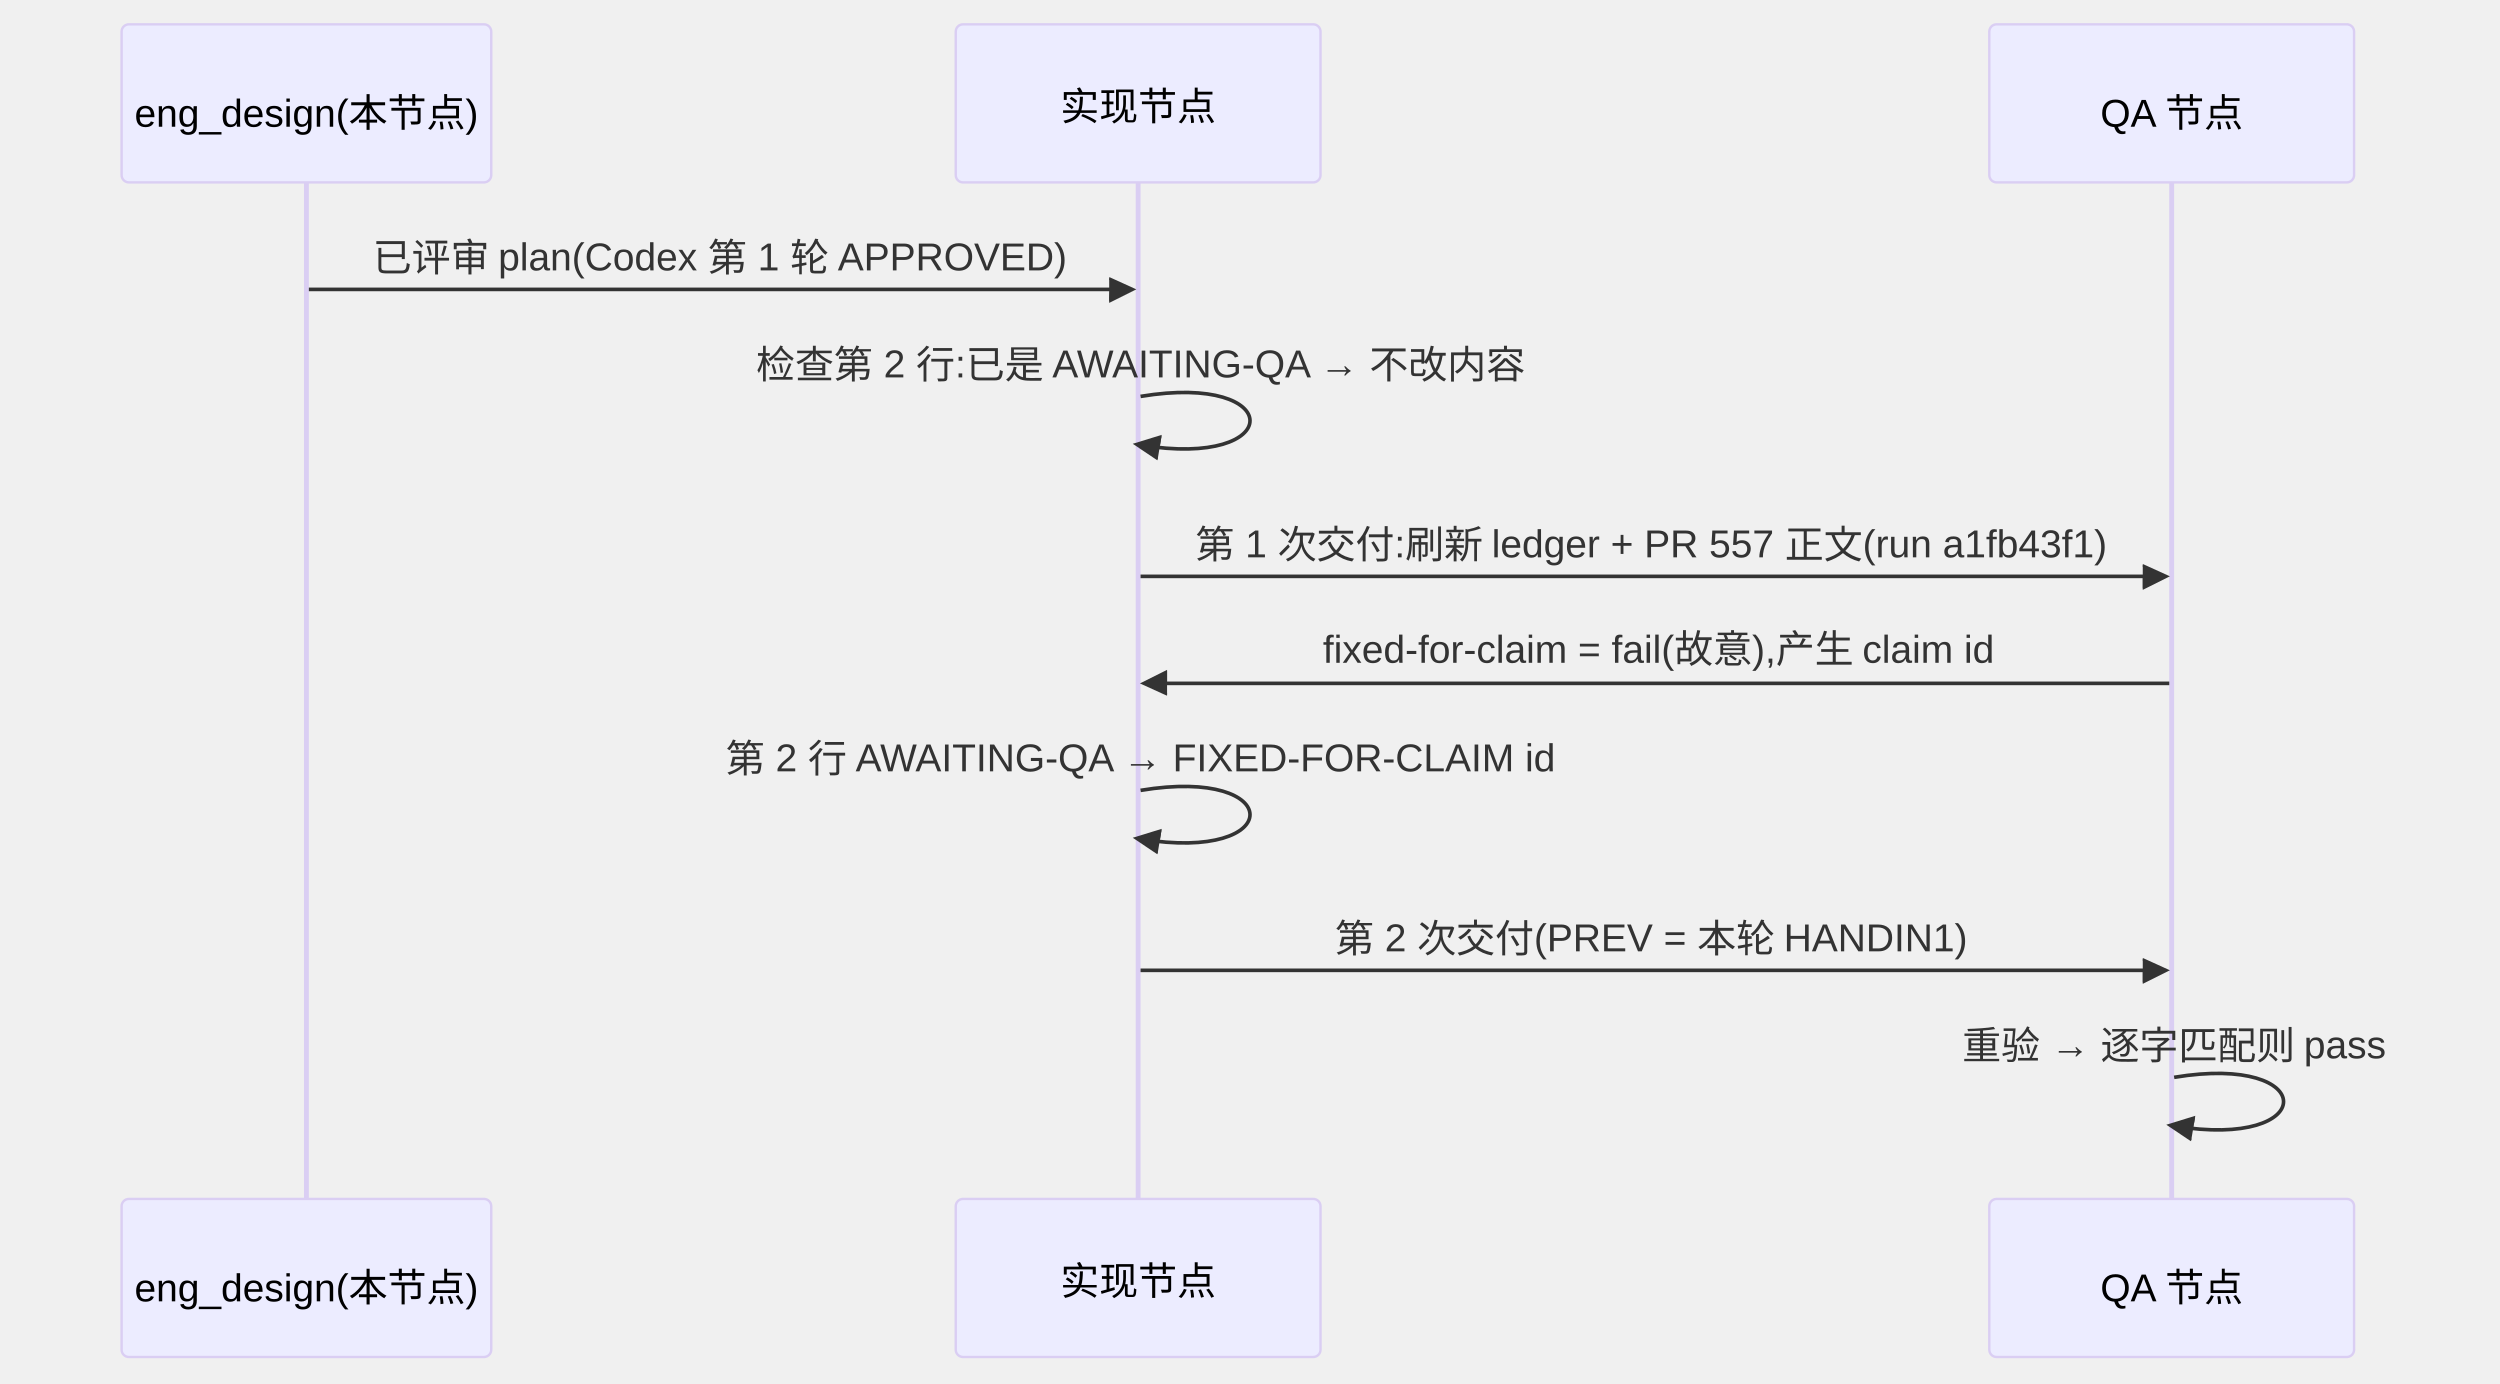
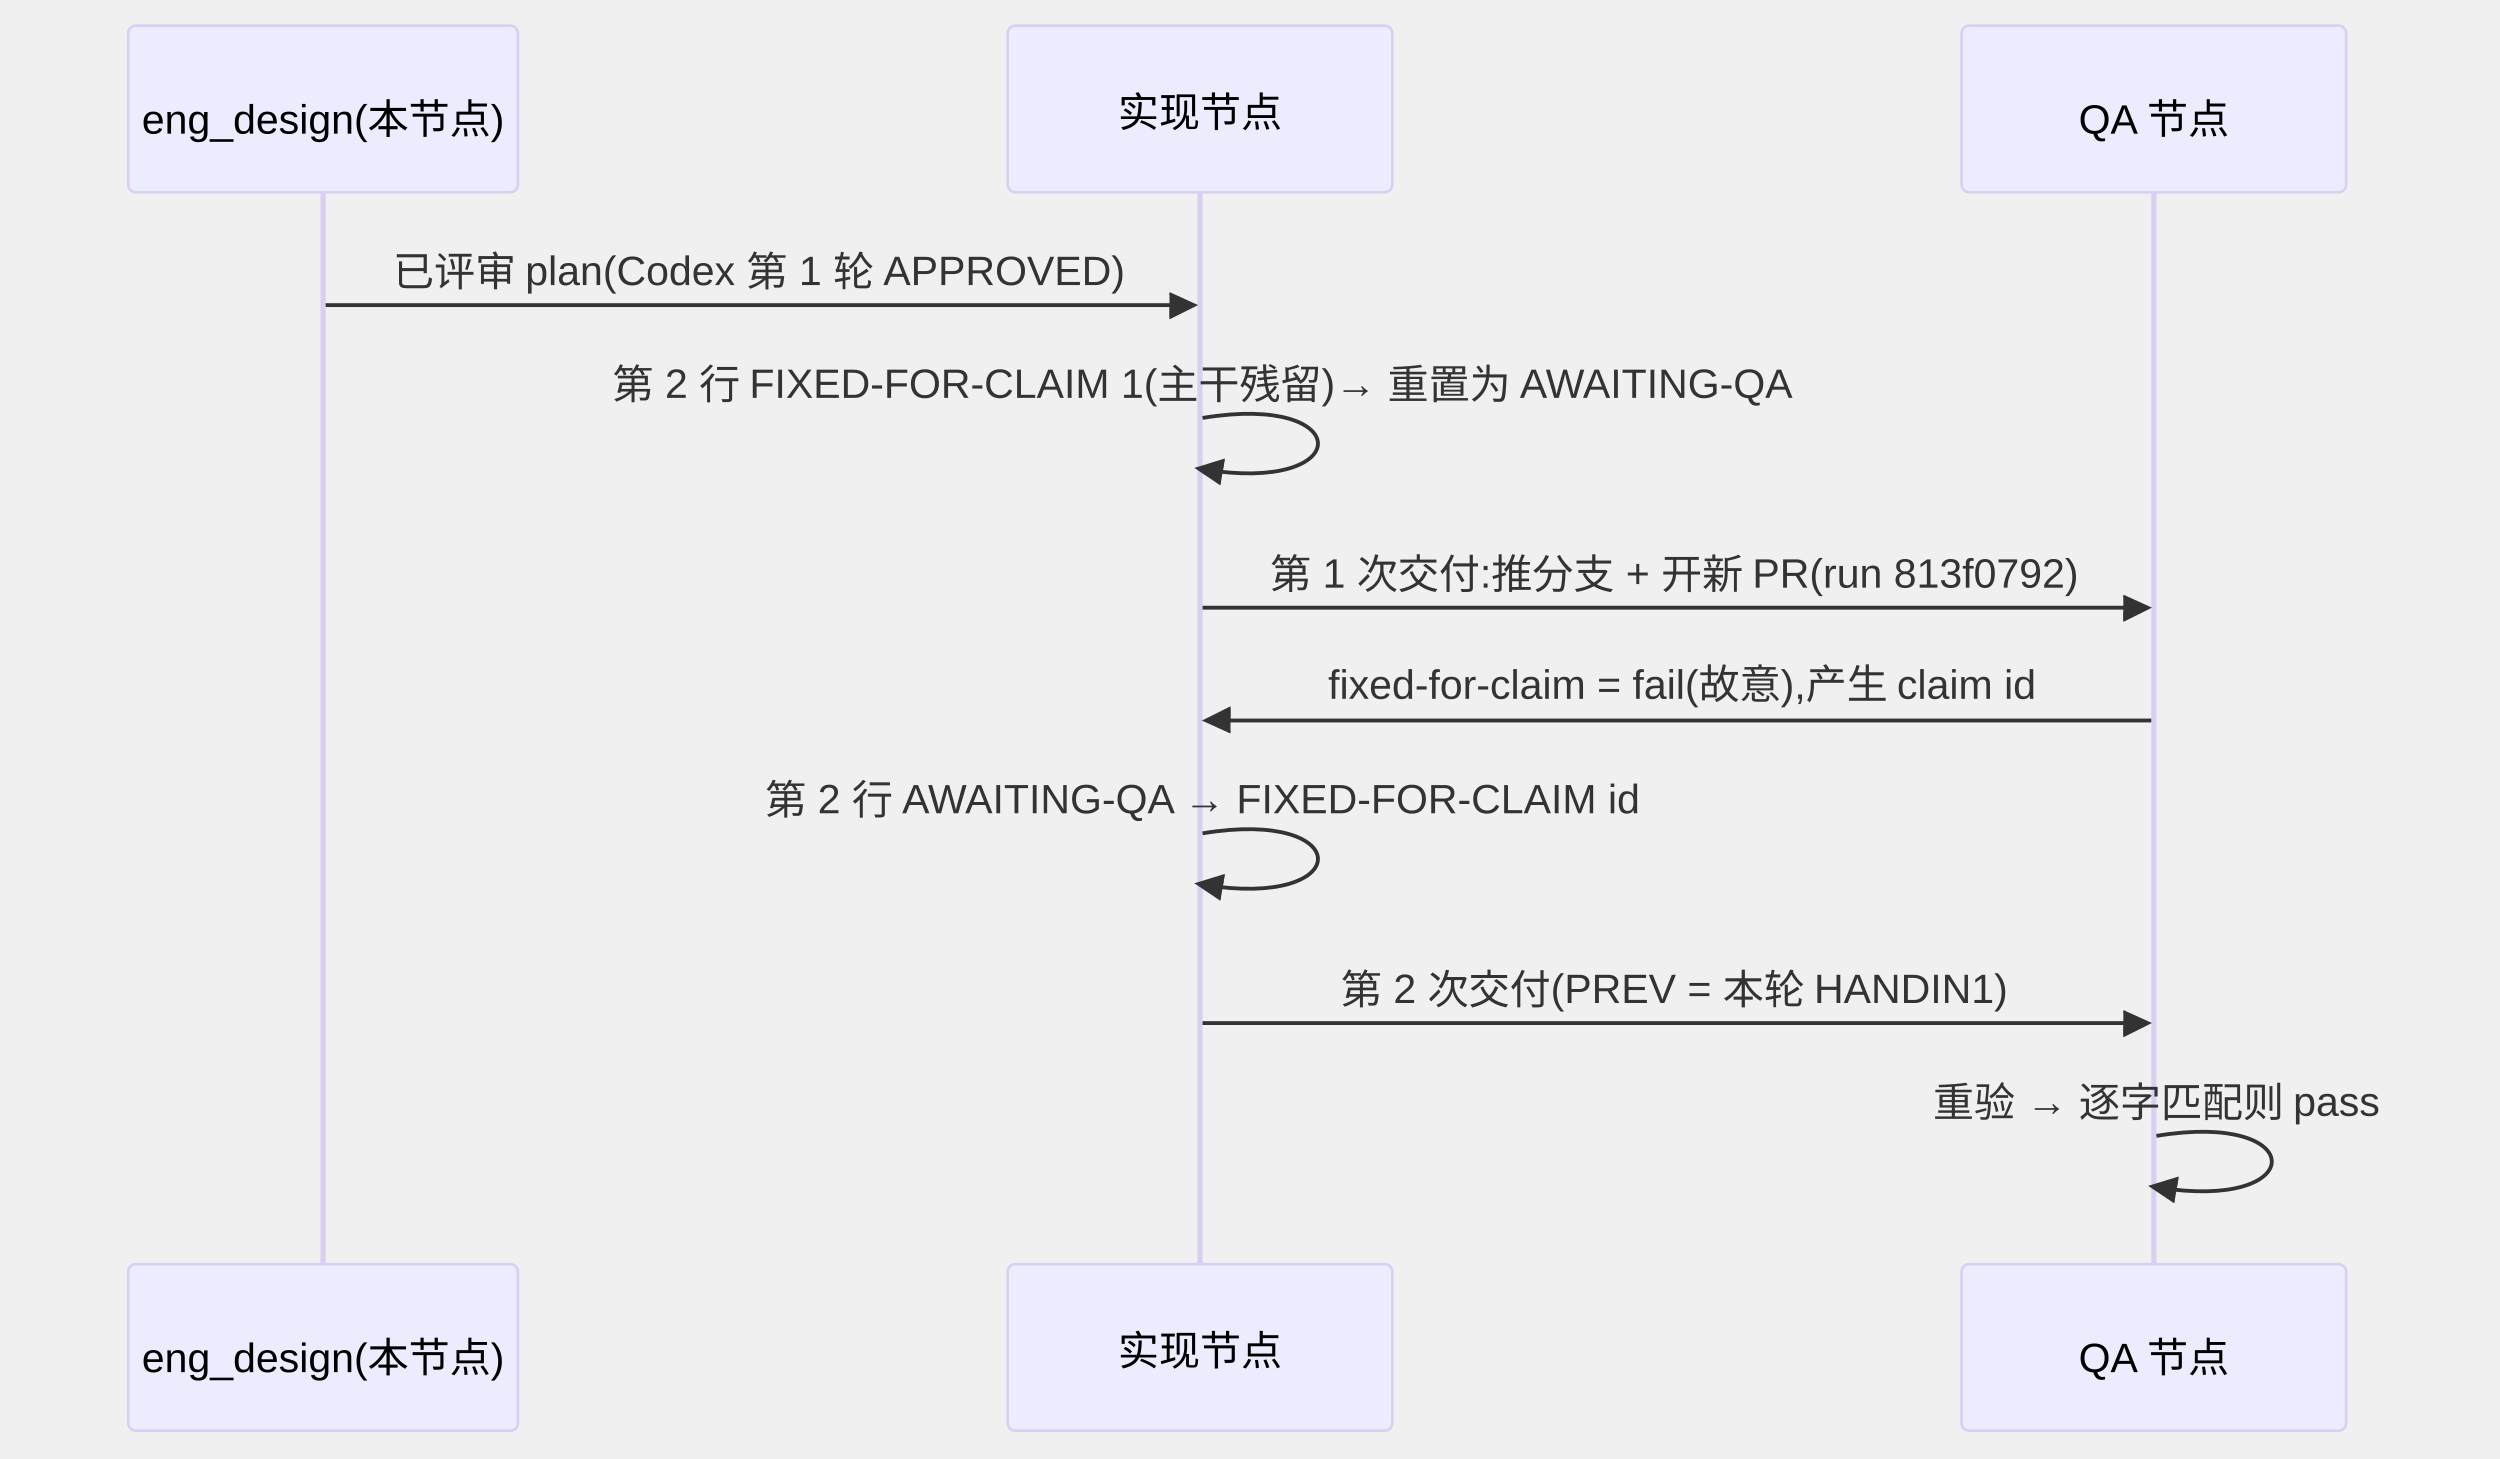
- <svg xmlns="http://www.w3.org/2000/svg" id="FLY-3226-d1" width="100%" style="max-width: 1028px; background-color: white;" viewBox="-50 -10 1028 569" role="graphics-document document" aria-roledescription="sequence">
+ <svg xmlns="http://www.w3.org/2000/svg" id="FLY-3226-d1" width="100%" style="max-width: 975px; background-color: white;" viewBox="-50 -10 975 569" role="graphics-document document" aria-roledescription="sequence">
  <g>
-     <rect x="768" y="483" fill="#eaeaea" stroke="#666" width="150" height="65" name="Q" rx="3" ry="3" class="actor actor-bottom" />
-     <text x="843" y="515.5" dominant-baseline="central" alignment-baseline="central" class="actor actor-box" style="text-anchor: middle; font-size: 16px; font-weight: 400;">
-       <tspan x="843" dy="0">QA 节点</tspan>
+     <rect x="715" y="483" fill="#eaeaea" stroke="#666" width="150" height="65" name="Q" rx="3" ry="3" class="actor actor-bottom" />
+     <text x="790" y="515.5" dominant-baseline="central" alignment-baseline="central" class="actor actor-box" style="text-anchor: middle; font-size: 16px; font-weight: 400;">
+       <tspan x="790" dy="0">QA 节点</tspan>
    </text>
  </g>
  <g>
    <rect x="343" y="483" fill="#eaeaea" stroke="#666" width="150" height="65" name="I" rx="3" ry="3" class="actor actor-bottom" />
    <text x="418" y="515.5" dominant-baseline="central" alignment-baseline="central" class="actor actor-box" style="text-anchor: middle; font-size: 16px; font-weight: 400;">
      <tspan x="418" dy="0">实现节点</tspan>
    </text>
  </g>
  <g>
    <rect x="0" y="483" fill="#eaeaea" stroke="#666" width="152" height="65" name="S" rx="3" ry="3" class="actor actor-bottom" />
    <text x="76" y="515.5" dominant-baseline="central" alignment-baseline="central" class="actor actor-box" style="text-anchor: middle; font-size: 16px; font-weight: 400;">
      <tspan x="76" dy="0">eng_design(本节点)</tspan>
    </text>
  </g>
  <g>
-     <line id="FLY-3226-d1-actor2" x1="843" y1="65" x2="843" y2="483" class="actor-line 200" stroke-width="0.5px" stroke="#999" name="Q" />
-     <g id="FLY-3226-d1-root-2">
-       <rect x="768" y="0" fill="#eaeaea" stroke="#666" width="150" height="65" name="Q" rx="3" ry="3" class="actor actor-top" />
-       <text x="843" y="32.5" dominant-baseline="central" alignment-baseline="central" class="actor actor-box" style="text-anchor: middle; font-size: 16px; font-weight: 400;">
-         <tspan x="843" dy="0">QA 节点</tspan>
+     <line id="actor2" x1="790" y1="65" x2="790" y2="483" class="actor-line 200" stroke-width="0.5px" stroke="#999" name="Q" />
+     <g id="root-2">
+       <rect x="715" y="0" fill="#eaeaea" stroke="#666" width="150" height="65" name="Q" rx="3" ry="3" class="actor actor-top" />
+       <text x="790" y="32.5" dominant-baseline="central" alignment-baseline="central" class="actor actor-box" style="text-anchor: middle; font-size: 16px; font-weight: 400;">
+         <tspan x="790" dy="0">QA 节点</tspan>
      </text>
    </g>
  </g>
  <g>
-     <line id="FLY-3226-d1-actor1" x1="418" y1="65" x2="418" y2="483" class="actor-line 200" stroke-width="0.5px" stroke="#999" name="I" />
-     <g id="FLY-3226-d1-root-1">
+     <line id="actor1" x1="418" y1="65" x2="418" y2="483" class="actor-line 200" stroke-width="0.5px" stroke="#999" name="I" />
+     <g id="root-1">
      <rect x="343" y="0" fill="#eaeaea" stroke="#666" width="150" height="65" name="I" rx="3" ry="3" class="actor actor-top" />
      <text x="418" y="32.5" dominant-baseline="central" alignment-baseline="central" class="actor actor-box" style="text-anchor: middle; font-size: 16px; font-weight: 400;">
        <tspan x="418" dy="0">实现节点</tspan>
      </text>
    </g>
  </g>
  <g>
-     <line id="FLY-3226-d1-actor0" x1="76" y1="65" x2="76" y2="483" class="actor-line 200" stroke-width="0.5px" stroke="#999" name="S" />
-     <g id="FLY-3226-d1-root-0">
+     <line id="actor0" x1="76" y1="65" x2="76" y2="483" class="actor-line 200" stroke-width="0.5px" stroke="#999" name="S" />
+     <g id="root-0">
      <rect x="0" y="0" fill="#eaeaea" stroke="#666" width="152" height="65" name="S" rx="3" ry="3" class="actor actor-top" />
      <text x="76" y="32.5" dominant-baseline="central" alignment-baseline="central" class="actor actor-box" style="text-anchor: middle; font-size: 16px; font-weight: 400;">
        <tspan x="76" dy="0">eng_design(本节点)</tspan>
      </text>
    </g>
  </g>
-   <style>#FLY-3226-d1{font-family:"trebuchet ms",verdana,arial,sans-serif;font-size:16px;fill:#333;}@keyframes edge-animation-frame{from{stroke-dashoffset:0;}}@keyframes dash{to{stroke-dashoffset:0;}}#FLY-3226-d1 .edge-animation-slow{stroke-dasharray:9,5!important;stroke-dashoffset:900;animation:dash 50s linear infinite;stroke-linecap:round;}#FLY-3226-d1 .edge-animation-fast{stroke-dasharray:9,5!important;stroke-dashoffset:900;animation:dash 20s linear infinite;stroke-linecap:round;}#FLY-3226-d1 .error-icon{fill:#552222;}#FLY-3226-d1 .error-text{fill:#552222;stroke:#552222;}#FLY-3226-d1 .edge-thickness-normal{stroke-width:1px;}#FLY-3226-d1 .edge-thickness-thick{stroke-width:3.5px;}#FLY-3226-d1 .edge-pattern-solid{stroke-dasharray:0;}#FLY-3226-d1 .edge-thickness-invisible{stroke-width:0;fill:none;}#FLY-3226-d1 .edge-pattern-dashed{stroke-dasharray:3;}#FLY-3226-d1 .edge-pattern-dotted{stroke-dasharray:2;}#FLY-3226-d1 .marker{fill:#333333;stroke:#333333;}#FLY-3226-d1 .marker.cross{stroke:#333333;}#FLY-3226-d1 svg{font-family:"trebuchet ms",verdana,arial,sans-serif;font-size:16px;}#FLY-3226-d1 p{margin:0;}#FLY-3226-d1 .actor{stroke:hsl(259.626, 59.777%, 87.902%);fill:#ECECFF;}#FLY-3226-d1 text.actor&gt;tspan{fill:black;stroke:none;}#FLY-3226-d1 .actor-line{stroke:hsl(259.626, 59.777%, 87.902%);}#FLY-3226-d1 .innerArc{stroke-width:1.5;stroke-dasharray:none;}#FLY-3226-d1 .messageLine0{stroke-width:1.5;stroke-dasharray:none;stroke:#333;}#FLY-3226-d1 .messageLine1{stroke-width:1.5;stroke-dasharray:2,2;stroke:#333;}#FLY-3226-d1 #FLY-3226-d1-arrowhead path{fill:#333;stroke:#333;}#FLY-3226-d1 .sequenceNumber{fill:white;}#FLY-3226-d1 #FLY-3226-d1-sequencenumber{fill:#333;}#FLY-3226-d1 #FLY-3226-d1-crosshead path{fill:#333;stroke:#333;}#FLY-3226-d1 .messageText{fill:#333;stroke:none;}#FLY-3226-d1 .labelBox{stroke:hsl(259.626, 59.777%, 87.902%);fill:#ECECFF;}#FLY-3226-d1 .labelText,#FLY-3226-d1 .labelText&gt;tspan{fill:black;stroke:none;}#FLY-3226-d1 .loopText,#FLY-3226-d1 .loopText&gt;tspan{fill:black;stroke:none;}#FLY-3226-d1 .loopLine{stroke-width:2px;stroke-dasharray:2,2;stroke:hsl(259.626, 59.777%, 87.902%);fill:hsl(259.626, 59.777%, 87.902%);}#FLY-3226-d1 .note{stroke:#aaaa33;fill:#fff5ad;}#FLY-3226-d1 .noteText,#FLY-3226-d1 .noteText&gt;tspan{fill:black;stroke:none;}#FLY-3226-d1 .activation0{fill:#f4f4f4;stroke:#666;}#FLY-3226-d1 .activation1{fill:#f4f4f4;stroke:#666;}#FLY-3226-d1 .activation2{fill:#f4f4f4;stroke:#666;}#FLY-3226-d1 .actorPopupMenu{position:absolute;}#FLY-3226-d1 .actorPopupMenuPanel{position:absolute;fill:#ECECFF;box-shadow:0px 8px 16px 0px rgba(0,0,0,0.2);filter:drop-shadow(3px 5px 2px rgb(0 0 0 / 0.4));}#FLY-3226-d1 .actor-man line{stroke:hsl(259.626, 59.777%, 87.902%);fill:#ECECFF;}#FLY-3226-d1 .actor-man circle,#FLY-3226-d1 line{stroke:hsl(259.626, 59.777%, 87.902%);fill:#ECECFF;stroke-width:2px;}#FLY-3226-d1 :root{--mermaid-font-family:"trebuchet ms",verdana,arial,sans-serif;}</style>
+   <style>#FLY-3226-d1{font-family:"trebuchet ms",verdana,arial,sans-serif;font-size:16px;fill:#333;}@keyframes edge-animation-frame{from{stroke-dashoffset:0;}}@keyframes dash{to{stroke-dashoffset:0;}}#FLY-3226-d1 .edge-animation-slow{stroke-dasharray:9,5!important;stroke-dashoffset:900;animation:dash 50s linear infinite;stroke-linecap:round;}#FLY-3226-d1 .edge-animation-fast{stroke-dasharray:9,5!important;stroke-dashoffset:900;animation:dash 20s linear infinite;stroke-linecap:round;}#FLY-3226-d1 .error-icon{fill:#552222;}#FLY-3226-d1 .error-text{fill:#552222;stroke:#552222;}#FLY-3226-d1 .edge-thickness-normal{stroke-width:1px;}#FLY-3226-d1 .edge-thickness-thick{stroke-width:3.5px;}#FLY-3226-d1 .edge-pattern-solid{stroke-dasharray:0;}#FLY-3226-d1 .edge-thickness-invisible{stroke-width:0;fill:none;}#FLY-3226-d1 .edge-pattern-dashed{stroke-dasharray:3;}#FLY-3226-d1 .edge-pattern-dotted{stroke-dasharray:2;}#FLY-3226-d1 .marker{fill:#333333;stroke:#333333;}#FLY-3226-d1 .marker.cross{stroke:#333333;}#FLY-3226-d1 svg{font-family:"trebuchet ms",verdana,arial,sans-serif;font-size:16px;}#FLY-3226-d1 p{margin:0;}#FLY-3226-d1 .actor{stroke:hsl(259.626, 59.777%, 87.902%);fill:#ECECFF;}#FLY-3226-d1 text.actor&gt;tspan{fill:black;stroke:none;}#FLY-3226-d1 .actor-line{stroke:hsl(259.626, 59.777%, 87.902%);}#FLY-3226-d1 .innerArc{stroke-width:1.5;stroke-dasharray:none;}#FLY-3226-d1 .messageLine0{stroke-width:1.5;stroke-dasharray:none;stroke:#333;}#FLY-3226-d1 .messageLine1{stroke-width:1.5;stroke-dasharray:2,2;stroke:#333;}#FLY-3226-d1 #arrowhead path{fill:#333;stroke:#333;}#FLY-3226-d1 .sequenceNumber{fill:white;}#FLY-3226-d1 #sequencenumber{fill:#333;}#FLY-3226-d1 #crosshead path{fill:#333;stroke:#333;}#FLY-3226-d1 .messageText{fill:#333;stroke:none;}#FLY-3226-d1 .labelBox{stroke:hsl(259.626, 59.777%, 87.902%);fill:#ECECFF;}#FLY-3226-d1 .labelText,#FLY-3226-d1 .labelText&gt;tspan{fill:black;stroke:none;}#FLY-3226-d1 .loopText,#FLY-3226-d1 .loopText&gt;tspan{fill:black;stroke:none;}#FLY-3226-d1 .loopLine{stroke-width:2px;stroke-dasharray:2,2;stroke:hsl(259.626, 59.777%, 87.902%);fill:hsl(259.626, 59.777%, 87.902%);}#FLY-3226-d1 .note{stroke:#aaaa33;fill:#fff5ad;}#FLY-3226-d1 .noteText,#FLY-3226-d1 .noteText&gt;tspan{fill:black;stroke:none;}#FLY-3226-d1 .activation0{fill:#f4f4f4;stroke:#666;}#FLY-3226-d1 .activation1{fill:#f4f4f4;stroke:#666;}#FLY-3226-d1 .activation2{fill:#f4f4f4;stroke:#666;}#FLY-3226-d1 .actorPopupMenu{position:absolute;}#FLY-3226-d1 .actorPopupMenuPanel{position:absolute;fill:#ECECFF;box-shadow:0px 8px 16px 0px rgba(0,0,0,0.2);filter:drop-shadow(3px 5px 2px rgb(0 0 0 / 0.4));}#FLY-3226-d1 .actor-man line{stroke:hsl(259.626, 59.777%, 87.902%);fill:#ECECFF;}#FLY-3226-d1 .actor-man circle,#FLY-3226-d1 line{stroke:hsl(259.626, 59.777%, 87.902%);fill:#ECECFF;stroke-width:2px;}#FLY-3226-d1 :root{--mermaid-font-family:"trebuchet ms",verdana,arial,sans-serif;}</style>
  <g />
  <defs>
-     <symbol id="FLY-3226-d1-computer" width="24" height="24">
+     <symbol id="computer" width="24" height="24">
      <path transform="scale(.5)" d="M2 2v13h20v-13h-20zm18 11h-16v-9h16v9zm-10.228 6l.466-1h3.524l.467 1h-4.457zm14.228 3h-24l2-6h2.104l-1.33 4h18.45l-1.297-4h2.073l2 6zm-5-10h-14v-7h14v7z" />
    </symbol>
  </defs>
  <defs>
-     <symbol id="FLY-3226-d1-database" fill-rule="evenodd" clip-rule="evenodd">
+     <symbol id="database" fill-rule="evenodd" clip-rule="evenodd">
      <path transform="scale(.5)" d="M12.258.001l.256.004.255.005.253.008.251.01.249.012.247.015.246.016.242.019.241.02.239.023.236.024.233.027.231.028.229.031.225.032.223.034.22.036.217.038.214.04.211.041.208.043.205.045.201.046.198.048.194.05.191.051.187.053.183.054.18.056.175.057.172.059.168.06.163.061.16.063.155.064.15.066.074.033.073.033.071.034.07.034.069.035.068.035.067.035.066.035.064.036.064.036.062.036.06.036.06.037.058.037.058.037.055.038.055.038.053.038.052.038.051.039.05.039.048.039.047.039.045.04.044.04.043.04.041.04.04.041.039.041.037.041.036.041.034.041.033.042.032.042.03.042.029.042.027.042.026.043.024.043.023.043.021.043.02.043.018.044.017.043.015.044.013.044.012.044.011.045.009.044.007.045.006.045.004.045.002.045.001.045v17l-.001.045-.002.045-.004.045-.006.045-.007.045-.009.044-.011.045-.012.044-.013.044-.015.044-.017.043-.018.044-.02.043-.021.043-.023.043-.024.043-.026.043-.027.042-.029.042-.03.042-.032.042-.033.042-.034.041-.036.041-.037.041-.039.041-.04.041-.041.04-.043.04-.044.04-.045.04-.047.039-.048.039-.05.039-.051.039-.052.038-.053.038-.055.038-.055.038-.058.037-.058.037-.06.037-.06.036-.062.036-.064.036-.064.036-.066.035-.067.035-.068.035-.069.035-.07.034-.071.034-.073.033-.074.033-.15.066-.155.064-.16.063-.163.061-.168.06-.172.059-.175.057-.18.056-.183.054-.187.053-.191.051-.194.05-.198.048-.201.046-.205.045-.208.043-.211.041-.214.04-.217.038-.22.036-.223.034-.225.032-.229.031-.231.028-.233.027-.236.024-.239.023-.241.02-.242.019-.246.016-.247.015-.249.012-.251.01-.253.008-.255.005-.256.004-.258.001-.258-.001-.256-.004-.255-.005-.253-.008-.251-.01-.249-.012-.247-.015-.245-.016-.243-.019-.241-.02-.238-.023-.236-.024-.234-.027-.231-.028-.228-.031-.226-.032-.223-.034-.22-.036-.217-.038-.214-.04-.211-.041-.208-.043-.204-.045-.201-.046-.198-.048-.195-.05-.19-.051-.187-.053-.184-.054-.179-.056-.176-.057-.172-.059-.167-.06-.164-.061-.159-.063-.155-.064-.151-.066-.074-.033-.072-.033-.072-.034-.07-.034-.069-.035-.068-.035-.067-.035-.066-.035-.064-.036-.063-.036-.062-.036-.061-.036-.06-.037-.058-.037-.057-.037-.056-.038-.055-.038-.053-.038-.052-.038-.051-.039-.049-.039-.049-.039-.046-.039-.046-.04-.044-.04-.043-.04-.041-.04-.04-.041-.039-.041-.037-.041-.036-.041-.034-.041-.033-.042-.032-.042-.03-.042-.029-.042-.027-.042-.026-.043-.024-.043-.023-.043-.021-.043-.02-.043-.018-.044-.017-.043-.015-.044-.013-.044-.012-.044-.011-.045-.009-.044-.007-.045-.006-.045-.004-.045-.002-.045-.001-.045v-17l.001-.045.002-.045.004-.045.006-.045.007-.045.009-.044.011-.045.012-.044.013-.044.015-.044.017-.043.018-.044.02-.043.021-.043.023-.043.024-.043.026-.043.027-.042.029-.042.03-.042.032-.042.033-.042.034-.041.036-.041.037-.041.039-.041.04-.041.041-.04.043-.04.044-.04.046-.04.046-.039.049-.039.049-.039.051-.039.052-.038.053-.038.055-.038.056-.038.057-.037.058-.037.06-.037.061-.036.062-.036.063-.036.064-.036.066-.035.067-.035.068-.035.069-.035.07-.034.072-.034.072-.033.074-.033.151-.066.155-.064.159-.063.164-.061.167-.06.172-.059.176-.057.179-.056.184-.054.187-.053.19-.051.195-.05.198-.048.201-.046.204-.045.208-.043.211-.041.214-.04.217-.038.22-.036.223-.034.226-.032.228-.031.231-.028.234-.027.236-.024.238-.023.241-.02.243-.019.245-.016.247-.015.249-.012.251-.01.253-.008.255-.005.256-.004.258-.001.258.001zm-9.258 20.499v.01l.001.021.003.021.004.022.005.021.006.022.007.022.009.023.01.022.011.023.012.023.013.023.015.023.016.024.017.023.018.024.019.024.021.024.022.025.023.024.024.025.052.049.056.05.061.051.066.051.07.051.075.051.079.052.084.052.088.052.092.052.097.052.102.051.105.052.11.052.114.051.119.051.123.051.127.05.131.05.135.05.139.048.144.049.147.047.152.047.155.047.16.045.163.045.167.043.171.043.176.041.178.041.183.039.187.039.19.037.194.035.197.035.202.033.204.031.209.03.212.029.216.027.219.025.222.024.226.021.23.02.233.018.236.016.24.015.243.012.246.01.249.008.253.005.256.004.259.001.26-.001.257-.004.254-.005.25-.008.247-.011.244-.012.241-.014.237-.016.233-.018.231-.021.226-.021.224-.024.22-.026.216-.027.212-.028.21-.031.205-.031.202-.034.198-.034.194-.036.191-.037.187-.039.183-.04.179-.04.175-.042.172-.043.168-.044.163-.045.16-.046.155-.046.152-.047.148-.048.143-.049.139-.049.136-.05.131-.05.126-.05.123-.051.118-.052.114-.051.11-.052.106-.052.101-.052.096-.052.092-.052.088-.053.083-.051.079-.052.074-.052.07-.051.065-.051.06-.051.056-.05.051-.05.023-.024.023-.025.021-.024.02-.024.019-.024.018-.024.017-.024.015-.023.014-.024.013-.023.012-.023.01-.023.01-.022.008-.022.006-.022.006-.022.004-.022.004-.021.001-.021.001-.021v-4.127l-.077.055-.08.053-.083.054-.085.053-.087.052-.09.052-.093.051-.095.05-.097.05-.1.049-.102.049-.105.048-.106.047-.109.047-.111.046-.114.045-.115.045-.118.044-.12.043-.122.042-.124.042-.126.041-.128.04-.13.04-.132.038-.134.038-.135.037-.138.037-.139.035-.142.035-.143.034-.144.033-.147.032-.148.031-.15.03-.151.03-.153.029-.154.027-.156.027-.158.026-.159.025-.161.024-.162.023-.163.022-.165.021-.166.02-.167.019-.169.018-.169.017-.171.016-.173.015-.173.014-.175.013-.175.012-.177.011-.178.01-.179.008-.179.008-.181.006-.182.005-.182.004-.184.003-.184.002h-.37l-.184-.002-.184-.003-.182-.004-.182-.005-.181-.006-.179-.008-.179-.008-.178-.01-.176-.011-.176-.012-.175-.013-.173-.014-.172-.015-.171-.016-.17-.017-.169-.018-.167-.019-.166-.02-.165-.021-.163-.022-.162-.023-.161-.024-.159-.025-.157-.026-.156-.027-.155-.027-.153-.029-.151-.03-.15-.03-.148-.031-.146-.032-.145-.033-.143-.034-.141-.035-.14-.035-.137-.037-.136-.037-.134-.038-.132-.038-.13-.04-.128-.04-.126-.041-.124-.042-.122-.042-.12-.044-.117-.043-.116-.045-.113-.045-.112-.046-.109-.047-.106-.047-.105-.048-.102-.049-.1-.049-.097-.05-.095-.05-.093-.052-.09-.051-.087-.052-.085-.053-.083-.054-.08-.054-.077-.054v4.127zm0-5.654v.011l.001.021.003.021.004.021.005.022.006.022.007.022.009.022.01.022.011.023.012.023.013.023.015.024.016.023.017.024.018.024.019.024.021.024.022.024.023.025.024.024.052.05.056.05.061.05.066.051.07.051.075.052.079.051.084.052.088.052.092.052.097.052.102.052.105.052.11.051.114.051.119.052.123.05.127.051.131.05.135.049.139.049.144.048.147.048.152.047.155.046.16.045.163.045.167.044.171.042.176.042.178.04.183.04.187.038.19.037.194.036.197.034.202.033.204.032.209.03.212.028.216.027.219.025.222.024.226.022.23.02.233.018.236.016.24.014.243.012.246.01.249.008.253.006.256.003.259.001.26-.001.257-.003.254-.006.25-.008.247-.01.244-.012.241-.015.237-.016.233-.018.231-.02.226-.022.224-.024.22-.025.216-.027.212-.029.21-.03.205-.032.202-.033.198-.035.194-.036.191-.037.187-.039.183-.039.179-.041.175-.042.172-.043.168-.044.163-.045.16-.045.155-.047.152-.047.148-.048.143-.048.139-.05.136-.049.131-.05.126-.051.123-.051.118-.051.114-.052.11-.052.106-.052.101-.052.096-.052.092-.052.088-.052.083-.052.079-.052.074-.051.07-.052.065-.051.06-.05.056-.051.051-.049.023-.025.023-.024.021-.025.02-.024.019-.024.018-.024.017-.024.015-.023.014-.023.013-.024.012-.022.01-.023.01-.023.008-.022.006-.022.006-.022.004-.021.004-.022.001-.021.001-.021v-4.139l-.077.054-.08.054-.083.054-.085.052-.087.053-.09.051-.093.051-.095.051-.097.05-.1.049-.102.049-.105.048-.106.047-.109.047-.111.046-.114.045-.115.044-.118.044-.12.044-.122.042-.124.042-.126.041-.128.04-.13.039-.132.039-.134.038-.135.037-.138.036-.139.036-.142.035-.143.033-.144.033-.147.033-.148.031-.15.03-.151.03-.153.028-.154.028-.156.027-.158.026-.159.025-.161.024-.162.023-.163.022-.165.021-.166.02-.167.019-.169.018-.169.017-.171.016-.173.015-.173.014-.175.013-.175.012-.177.011-.178.009-.179.009-.179.007-.181.007-.182.005-.182.004-.184.003-.184.002h-.37l-.184-.002-.184-.003-.182-.004-.182-.005-.181-.007-.179-.007-.179-.009-.178-.009-.176-.011-.176-.012-.175-.013-.173-.014-.172-.015-.171-.016-.17-.017-.169-.018-.167-.019-.166-.02-.165-.021-.163-.022-.162-.023-.161-.024-.159-.025-.157-.026-.156-.027-.155-.028-.153-.028-.151-.03-.15-.03-.148-.031-.146-.033-.145-.033-.143-.033-.141-.035-.14-.036-.137-.036-.136-.037-.134-.038-.132-.039-.13-.039-.128-.04-.126-.041-.124-.042-.122-.043-.12-.043-.117-.044-.116-.044-.113-.046-.112-.046-.109-.046-.106-.047-.105-.048-.102-.049-.1-.049-.097-.05-.095-.051-.093-.051-.09-.051-.087-.053-.085-.052-.083-.054-.08-.054-.077-.054v4.139zm0-5.666v.011l.001.02.003.022.004.021.005.022.006.021.007.022.009.023.01.022.011.023.012.023.013.023.015.023.016.024.017.024.018.023.019.024.021.025.022.024.023.024.024.025.052.05.056.05.061.05.066.051.07.051.075.052.079.051.084.052.088.052.092.052.097.052.102.052.105.051.11.052.114.051.119.051.123.051.127.05.131.05.135.05.139.049.144.048.147.048.152.047.155.046.16.045.163.045.167.043.171.043.176.042.178.04.183.04.187.038.19.037.194.036.197.034.202.033.204.032.209.03.212.028.216.027.219.025.222.024.226.021.23.02.233.018.236.017.24.014.243.012.246.01.249.008.253.006.256.003.259.001.26-.001.257-.003.254-.006.25-.008.247-.01.244-.013.241-.014.237-.016.233-.018.231-.02.226-.022.224-.024.22-.025.216-.027.212-.029.21-.03.205-.032.202-.033.198-.035.194-.036.191-.037.187-.039.183-.039.179-.041.175-.042.172-.043.168-.044.163-.045.16-.045.155-.047.152-.047.148-.048.143-.049.139-.049.136-.049.131-.051.126-.05.123-.051.118-.052.114-.051.11-.052.106-.052.101-.052.096-.052.092-.052.088-.052.083-.052.079-.052.074-.052.07-.051.065-.051.06-.051.056-.05.051-.049.023-.025.023-.025.021-.024.02-.024.019-.024.018-.024.017-.024.015-.023.014-.024.013-.023.012-.023.01-.022.01-.023.008-.022.006-.022.006-.022.004-.022.004-.021.001-.021.001-.021v-4.153l-.077.054-.08.054-.083.053-.085.053-.087.053-.09.051-.093.051-.095.051-.097.05-.1.049-.102.048-.105.048-.106.048-.109.046-.111.046-.114.046-.115.044-.118.044-.12.043-.122.043-.124.042-.126.041-.128.04-.13.039-.132.039-.134.038-.135.037-.138.036-.139.036-.142.034-.143.034-.144.033-.147.032-.148.032-.15.03-.151.03-.153.028-.154.028-.156.027-.158.026-.159.024-.161.024-.162.023-.163.023-.165.021-.166.02-.167.019-.169.018-.169.017-.171.016-.173.015-.173.014-.175.013-.175.012-.177.01-.178.01-.179.009-.179.007-.181.006-.182.006-.182.004-.184.003-.184.001-.185.001-.185-.001-.184-.001-.184-.003-.182-.004-.182-.006-.181-.006-.179-.007-.179-.009-.178-.01-.176-.01-.176-.012-.175-.013-.173-.014-.172-.015-.171-.016-.17-.017-.169-.018-.167-.019-.166-.02-.165-.021-.163-.023-.162-.023-.161-.024-.159-.024-.157-.026-.156-.027-.155-.028-.153-.028-.151-.03-.15-.03-.148-.032-.146-.032-.145-.033-.143-.034-.141-.034-.14-.036-.137-.036-.136-.037-.134-.038-.132-.039-.13-.039-.128-.041-.126-.041-.124-.041-.122-.043-.12-.043-.117-.044-.116-.044-.113-.046-.112-.046-.109-.046-.106-.048-.105-.048-.102-.048-.1-.05-.097-.049-.095-.051-.093-.051-.09-.052-.087-.052-.085-.053-.083-.053-.08-.054-.077-.054v4.153zm8.74-8.179l-.257.004-.254.005-.25.008-.247.011-.244.012-.241.014-.237.016-.233.018-.231.021-.226.022-.224.023-.22.026-.216.027-.212.028-.21.031-.205.032-.202.033-.198.034-.194.036-.191.038-.187.038-.183.04-.179.041-.175.042-.172.043-.168.043-.163.045-.16.046-.155.046-.152.048-.148.048-.143.048-.139.049-.136.05-.131.05-.126.051-.123.051-.118.051-.114.052-.11.052-.106.052-.101.052-.096.052-.092.052-.088.052-.083.052-.079.052-.074.051-.07.052-.065.051-.06.05-.056.05-.051.05-.023.025-.023.024-.021.024-.02.025-.019.024-.018.024-.017.023-.015.024-.014.023-.013.023-.012.023-.01.023-.01.022-.008.022-.006.023-.006.021-.004.022-.004.021-.001.021-.001.021.001.021.001.021.004.021.004.022.006.021.006.023.008.022.01.022.01.023.012.023.013.023.014.023.015.024.017.023.018.024.019.024.02.025.021.024.023.024.023.025.051.05.056.05.06.05.065.051.07.052.074.051.079.052.083.052.088.052.092.052.096.052.101.052.106.052.11.052.114.052.118.051.123.051.126.051.131.05.136.05.139.049.143.048.148.048.152.048.155.046.16.046.163.045.168.043.172.043.175.042.179.041.183.04.187.038.191.038.194.036.198.034.202.033.205.032.21.031.212.028.216.027.22.026.224.023.226.022.231.021.233.018.237.016.241.014.244.012.247.011.25.008.254.005.257.004.26.001.26-.001.257-.004.254-.005.25-.008.247-.011.244-.012.241-.014.237-.016.233-.018.231-.021.226-.022.224-.023.22-.026.216-.027.212-.028.21-.031.205-.032.202-.033.198-.034.194-.036.191-.038.187-.038.183-.04.179-.041.175-.042.172-.043.168-.043.163-.045.16-.046.155-.046.152-.048.148-.048.143-.048.139-.049.136-.05.131-.05.126-.051.123-.051.118-.051.114-.052.11-.052.106-.052.101-.052.096-.052.092-.052.088-.052.083-.052.079-.052.074-.051.07-.052.065-.051.06-.05.056-.05.051-.05.023-.025.023-.024.021-.024.02-.025.019-.024.018-.024.017-.023.015-.024.014-.023.013-.023.012-.023.01-.023.01-.022.008-.022.006-.023.006-.021.004-.022.004-.021.001-.021.001-.021-.001-.021-.001-.021-.004-.021-.004-.022-.006-.021-.006-.023-.008-.022-.01-.022-.01-.023-.012-.023-.013-.023-.014-.023-.015-.024-.017-.023-.018-.024-.019-.024-.02-.025-.021-.024-.023-.024-.023-.025-.051-.05-.056-.05-.06-.05-.065-.051-.07-.052-.074-.051-.079-.052-.083-.052-.088-.052-.092-.052-.096-.052-.101-.052-.106-.052-.11-.052-.114-.052-.118-.051-.123-.051-.126-.051-.131-.05-.136-.05-.139-.049-.143-.048-.148-.048-.152-.048-.155-.046-.16-.046-.163-.045-.168-.043-.172-.043-.175-.042-.179-.041-.183-.04-.187-.038-.191-.038-.194-.036-.198-.034-.202-.033-.205-.032-.21-.031-.212-.028-.216-.027-.22-.026-.224-.023-.226-.022-.231-.021-.233-.018-.237-.016-.241-.014-.244-.012-.247-.011-.25-.008-.254-.005-.257-.004-.26-.001-.26.001z" />
    </symbol>
  </defs>
  <defs>
-     <symbol id="FLY-3226-d1-clock" width="24" height="24">
+     <symbol id="clock" width="24" height="24">
      <path transform="scale(.5)" d="M12 2c5.514 0 10 4.486 10 10s-4.486 10-10 10-10-4.486-10-10 4.486-10 10-10zm0-2c-6.627 0-12 5.373-12 12s5.373 12 12 12 12-5.373 12-12-5.373-12-12-12zm5.848 12.459c.202.038.202.333.001.372-1.907.361-6.045 1.111-6.547 1.111-.719 0-1.301-.582-1.301-1.301 0-.512.77-5.447 1.125-7.445.034-.192.312-.181.343.014l.985 6.238 5.394 1.011z" />
    </symbol>
  </defs>
  <defs>
-     <marker id="FLY-3226-d1-arrowhead" refX="7.9" refY="5" markerUnits="userSpaceOnUse" markerWidth="12" markerHeight="12" orient="auto-start-reverse">
+     <marker id="arrowhead" refX="7.9" refY="5" markerUnits="userSpaceOnUse" markerWidth="12" markerHeight="12" orient="auto-start-reverse">
      <path d="M -1 0 L 10 5 L 0 10 z" />
    </marker>
  </defs>
  <defs>
-     <marker id="FLY-3226-d1-crosshead" markerWidth="15" markerHeight="8" orient="auto" refX="4" refY="4.5">
+     <marker id="crosshead" markerWidth="15" markerHeight="8" orient="auto" refX="4" refY="4.5">
      <path fill="none" stroke="#000000" stroke-width="1pt" d="M 1,2 L 6,7 M 6,2 L 1,7" style="stroke-dasharray: 0, 0;" />
    </marker>
  </defs>
  <defs>
-     <marker id="FLY-3226-d1-filled-head" refX="15.5" refY="7" markerWidth="20" markerHeight="28" orient="auto">
+     <marker id="filled-head" refX="15.5" refY="7" markerWidth="20" markerHeight="28" orient="auto">
      <path d="M 18,7 L9,13 L14,7 L9,1 Z" />
    </marker>
  </defs>
  <defs>
-     <marker id="FLY-3226-d1-sequencenumber" refX="15" refY="15" markerWidth="60" markerHeight="40" orient="auto">
+     <marker id="sequencenumber" refX="15" refY="15" markerWidth="60" markerHeight="40" orient="auto">
      <circle cx="15" cy="15" r="6" />
    </marker>
  </defs>
  <text x="246" y="80" text-anchor="middle" dominant-baseline="middle" alignment-baseline="middle" class="messageText" dy="1em" style="font-size: 16px; font-weight: 400;">已评审 plan(Codex 第 1 轮 APPROVED)</text>
-   <line x1="77" y1="109" x2="414" y2="109" class="messageLine0" stroke-width="2" stroke="none" marker-end="url(#FLY-3226-d1-arrowhead)" style="fill: none;" />
-   <text x="419" y="124" text-anchor="middle" dominant-baseline="middle" alignment-baseline="middle" class="messageText" dy="1em" style="font-size: 16px; font-weight: 400;">检查第 2 行:已是 AWAITING-QA → 不改内容</text>
-   <path d="M 419,153 C 479,143 479,183 419,173" class="messageLine0" stroke-width="2" stroke="none" marker-end="url(#FLY-3226-d1-arrowhead)" style="fill: none;" />
-   <text x="629" y="198" text-anchor="middle" dominant-baseline="middle" alignment-baseline="middle" class="messageText" dy="1em" style="font-size: 16px; font-weight: 400;">第 1 次交付:刷新 ledger + PR 557 正文(run a1fb43f1)</text>
-   <line x1="419" y1="227" x2="839" y2="227" class="messageLine0" stroke-width="2" stroke="none" marker-end="url(#FLY-3226-d1-arrowhead)" style="fill: none;" />
-   <text x="632" y="242" text-anchor="middle" dominant-baseline="middle" alignment-baseline="middle" class="messageText" dy="1em" style="font-size: 16px; font-weight: 400;">fixed-for-claim = fail(故意),产生 claim id</text>
-   <line x1="842" y1="271" x2="422" y2="271" class="messageLine0" stroke-width="2" stroke="none" marker-end="url(#FLY-3226-d1-arrowhead)" style="fill: none;" />
+   <line x1="77" y1="109" x2="414" y2="109" class="messageLine0" stroke-width="2" stroke="none" marker-end="url(#arrowhead)" style="fill: none;" />
+   <text x="419" y="124" text-anchor="middle" dominant-baseline="middle" alignment-baseline="middle" class="messageText" dy="1em" style="font-size: 16px; font-weight: 400;">第 2 行 FIXED-FOR-CLAIM 1(主干残留)→ 重置为 AWAITING-QA</text>
+   <path d="M 419,153 C 479,143 479,183 419,173" class="messageLine0" stroke-width="2" stroke="none" marker-end="url(#arrowhead)" style="fill: none;" />
+   <text x="603" y="198" text-anchor="middle" dominant-baseline="middle" alignment-baseline="middle" class="messageText" dy="1em" style="font-size: 16px; font-weight: 400;">第 1 次交付:推分支 + 开新 PR(run 813f0792)</text>
+   <line x1="419" y1="227" x2="786" y2="227" class="messageLine0" stroke-width="2" stroke="none" marker-end="url(#arrowhead)" style="fill: none;" />
+   <text x="606" y="242" text-anchor="middle" dominant-baseline="middle" alignment-baseline="middle" class="messageText" dy="1em" style="font-size: 16px; font-weight: 400;">fixed-for-claim = fail(故意),产生 claim id</text>
+   <line x1="789" y1="271" x2="422" y2="271" class="messageLine0" stroke-width="2" stroke="none" marker-end="url(#arrowhead)" style="fill: none;" />
  <text x="419" y="286" text-anchor="middle" dominant-baseline="middle" alignment-baseline="middle" class="messageText" dy="1em" style="font-size: 16px; font-weight: 400;">第 2 行 AWAITING-QA → FIXED-FOR-CLAIM id</text>
-   <path d="M 419,315 C 479,305 479,345 419,335" class="messageLine0" stroke-width="2" stroke="none" marker-end="url(#FLY-3226-d1-arrowhead)" style="fill: none;" />
-   <text x="629" y="360" text-anchor="middle" dominant-baseline="middle" alignment-baseline="middle" class="messageText" dy="1em" style="font-size: 16px; font-weight: 400;">第 2 次交付(PREV = 本轮 HANDIN1)</text>
-   <line x1="419" y1="389" x2="839" y2="389" class="messageLine0" stroke-width="2" stroke="none" marker-end="url(#FLY-3226-d1-arrowhead)" style="fill: none;" />
-   <text x="844" y="404" text-anchor="middle" dominant-baseline="middle" alignment-baseline="middle" class="messageText" dy="1em" style="font-size: 16px; font-weight: 400;">重验 → 逐字匹配则 pass</text>
-   <path d="M 844,433 C 904,423 904,463 844,453" class="messageLine0" stroke-width="2" stroke="none" marker-end="url(#FLY-3226-d1-arrowhead)" style="fill: none;" />
+   <path d="M 419,315 C 479,305 479,345 419,335" class="messageLine0" stroke-width="2" stroke="none" marker-end="url(#arrowhead)" style="fill: none;" />
+   <text x="603" y="360" text-anchor="middle" dominant-baseline="middle" alignment-baseline="middle" class="messageText" dy="1em" style="font-size: 16px; font-weight: 400;">第 2 次交付(PREV = 本轮 HANDIN1)</text>
+   <line x1="419" y1="389" x2="786" y2="389" class="messageLine0" stroke-width="2" stroke="none" marker-end="url(#arrowhead)" style="fill: none;" />
+   <text x="791" y="404" text-anchor="middle" dominant-baseline="middle" alignment-baseline="middle" class="messageText" dy="1em" style="font-size: 16px; font-weight: 400;">重验 → 逐字匹配则 pass</text>
+   <path d="M 791,433 C 851,423 851,463 791,453" class="messageLine0" stroke-width="2" stroke="none" marker-end="url(#arrowhead)" style="fill: none;" />
</svg>
